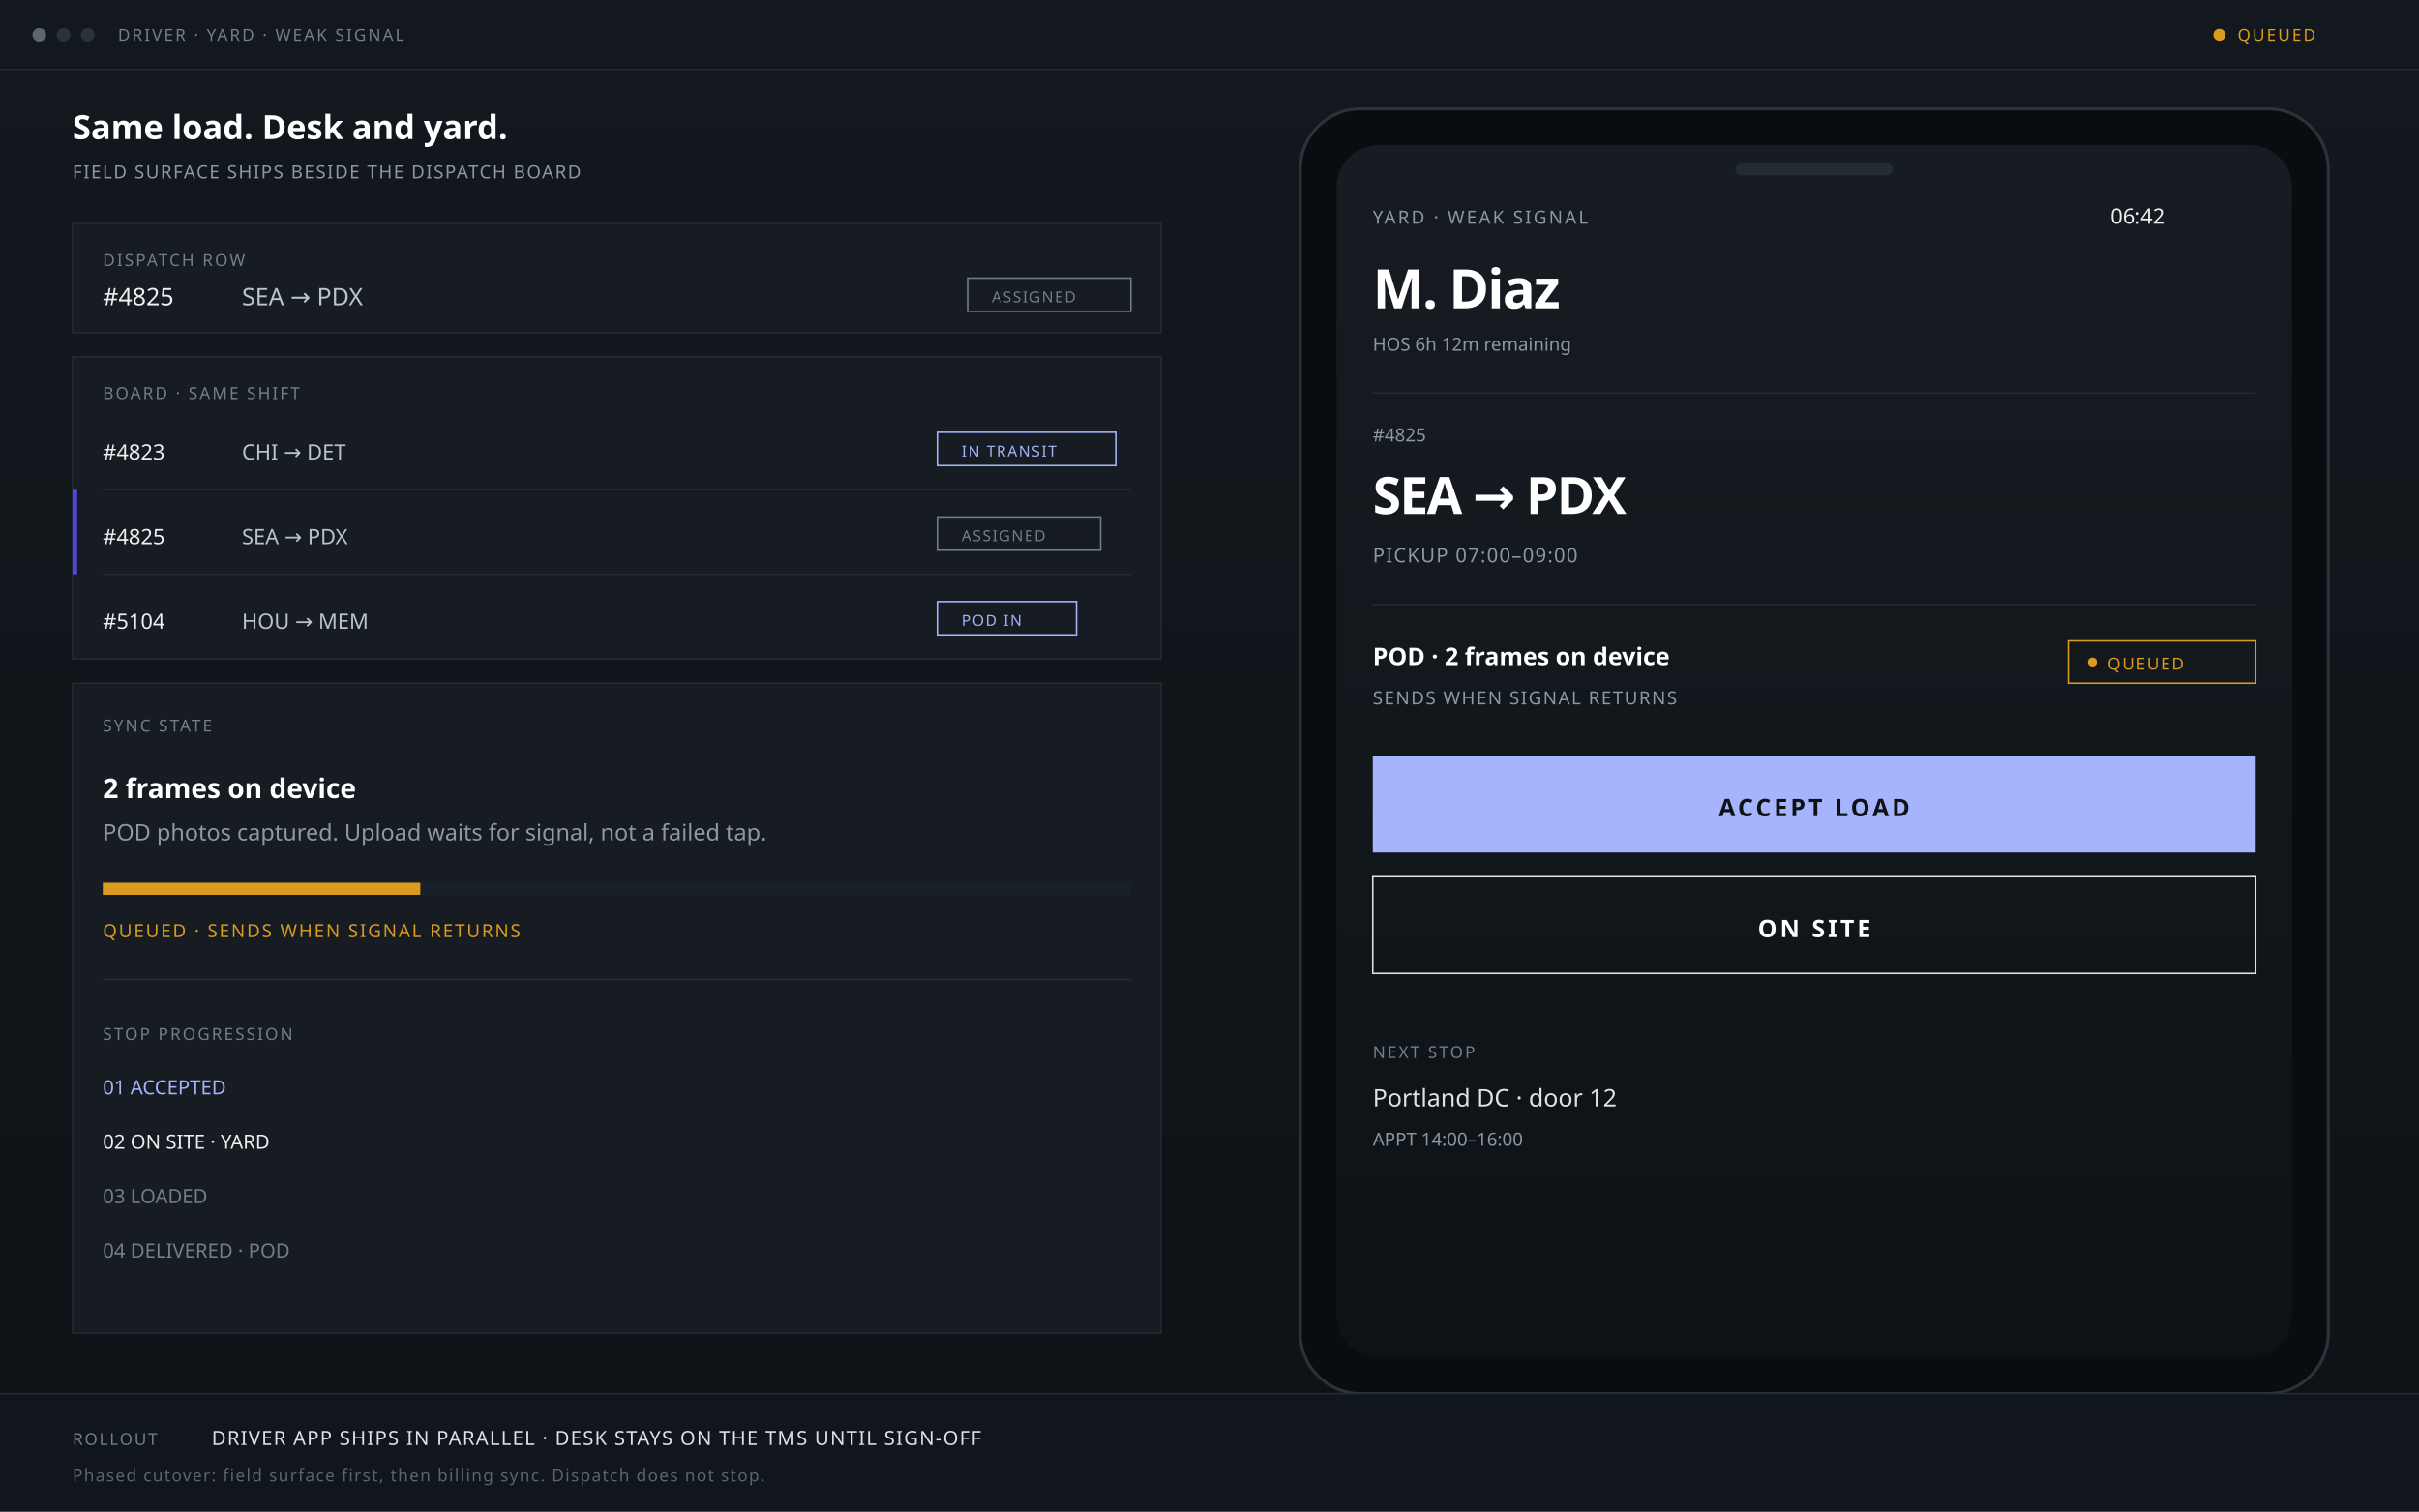
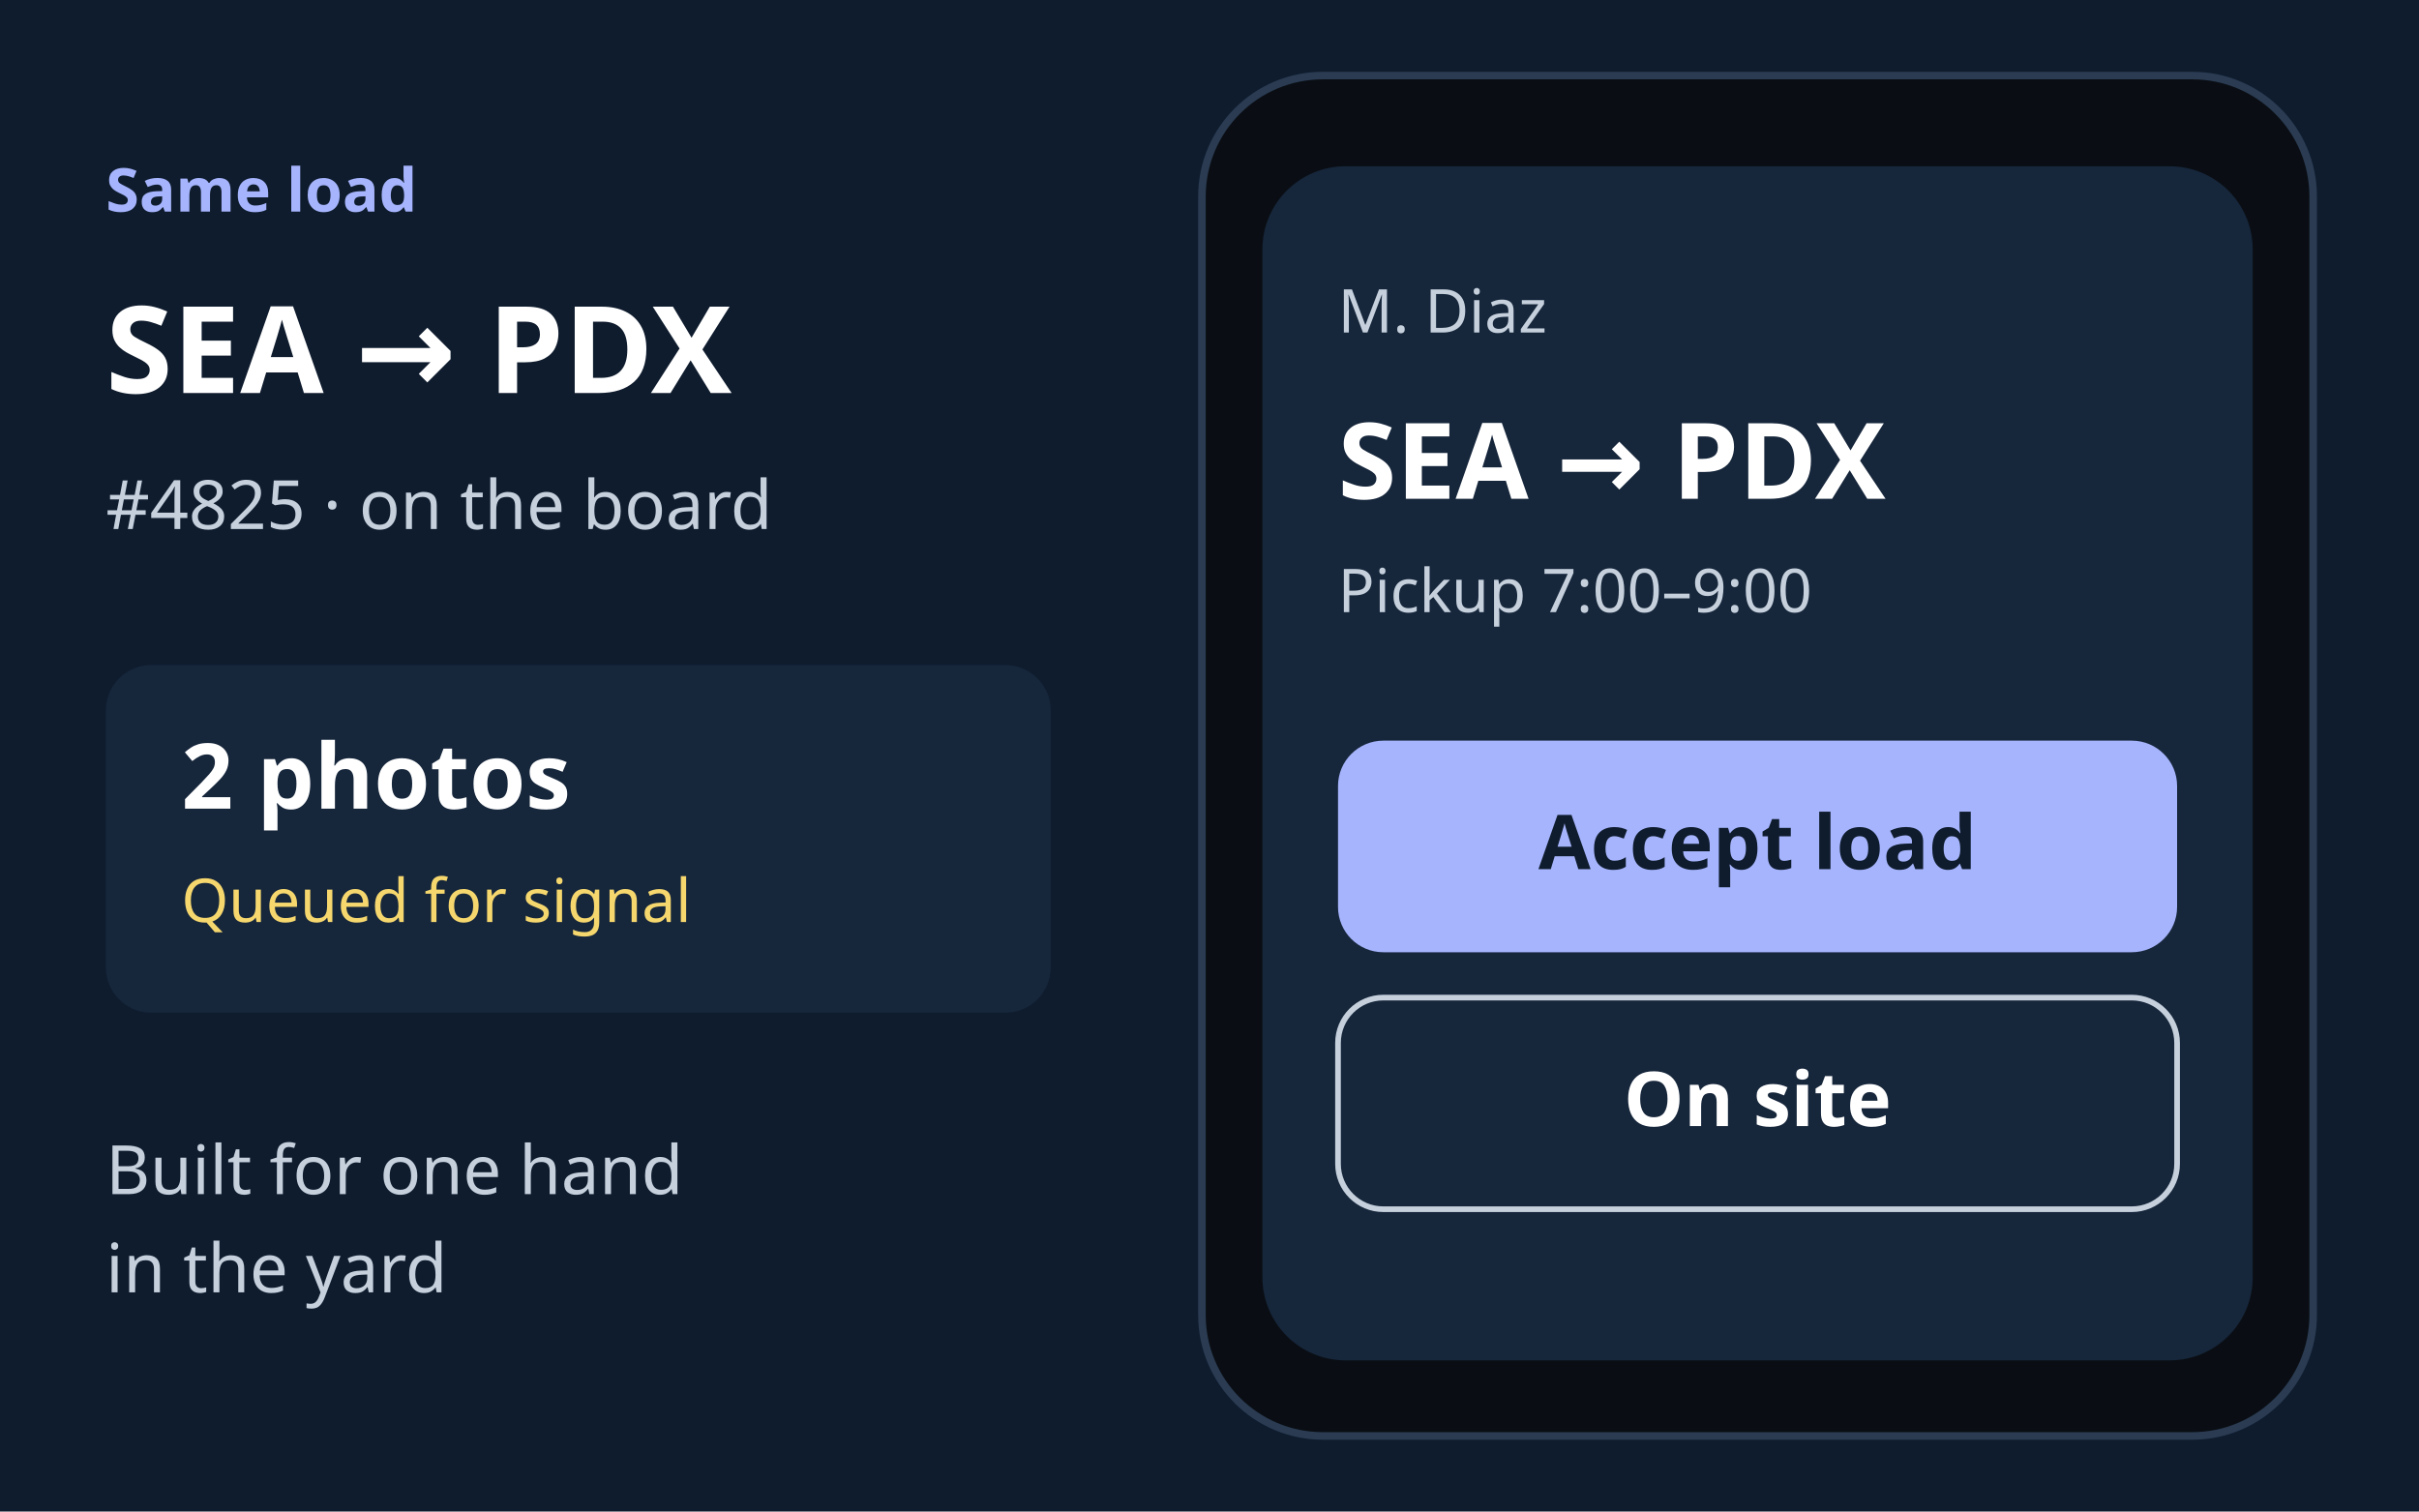
- <svg xmlns="http://www.w3.org/2000/svg" viewBox="0 0 1600 1000" width="1600" height="1000" role="img" aria-label="Driver yard app beside the dispatch load row for the same shipment">
-   <defs>
-     <linearGradient id="daBg" x1="0" y1="0" x2="0" y2="1">
-       <stop offset="0%" stop-color="#12181E" />
-       <stop offset="100%" stop-color="#0E1216" />
-     </linearGradient>
-     <linearGradient id="daPhone" x1="0" y1="0" x2="0" y2="1">
-       <stop offset="0%" stop-color="#161C22" />
-       <stop offset="100%" stop-color="#0E1216" />
-     </linearGradient>
-   </defs>
-   <rect width="1600" height="1000" fill="url(#daBg)" />
-   <rect width="1600" height="46" fill="#12181E" />
-   <line x1="0" y1="46" x2="1600" y2="46" stroke="#232B33" />
-   <circle cx="26" cy="23" r="4.5" fill="#5C6670" />
-   <circle cx="42" cy="23" r="4.5" fill="#2A333C" />
-   <circle cx="58" cy="23" r="4.5" fill="#2A333C" />
-   <text x="78" y="27" fill="#717F8C" font-family="Figtree,system-ui,sans-serif" font-size="11" letter-spacing=".12em">DRIVER · YARD · WEAK SIGNAL</text>
-   <circle cx="1468" cy="23" r="4" fill="#DB9B1F" />
-   <text x="1480" y="27" fill="#DB9B1F" font-family="Figtree,system-ui,sans-serif" font-size="11" letter-spacing=".12em">QUEUED</text>
-   <text x="48" y="92" fill="#FFFFFF" font-family="Figtree,system-ui,sans-serif" font-size="22" font-weight="700">Same load. Desk and yard.</text>
-   <text x="48" y="118" fill="#8C98A4" font-family="Figtree,system-ui,sans-serif" font-size="12" letter-spacing=".08em">FIELD SURFACE SHIPS BESIDE THE DISPATCH BOARD</text>
-   <rect x="48" y="148" width="720" height="72" fill="#161C22" stroke="#232B33" />
-   <text x="68" y="176" fill="#717F8C" font-family="Figtree,system-ui,sans-serif" font-size="11" letter-spacing=".12em">DISPATCH ROW</text>
-   <text x="68" y="202" fill="#EDEFF1" font-family="Figtree,system-ui,sans-serif" font-size="16">#4825</text>
-   <text x="160" y="202" fill="#B9C3CC" font-family="Figtree,system-ui,sans-serif" font-size="16">SEA → PDX</text>
-   <rect x="640" y="184" width="108" height="22" fill="none" stroke="#717F8C" />
-   <text x="656" y="200" fill="#717F8C" font-family="Figtree,system-ui,sans-serif" font-size="10" letter-spacing=".1em">ASSIGNED</text>
-   <rect x="48" y="236" width="720" height="200" fill="#161C22" stroke="#232B33" />
-   <text x="68" y="264" fill="#717F8C" font-family="Figtree,system-ui,sans-serif" font-size="11" letter-spacing=".12em">BOARD · SAME SHIFT</text>
-   <text x="68" y="304" fill="#EDEFF1" font-family="Figtree,system-ui,sans-serif" font-size="14">#4823</text>
-   <text x="160" y="304" fill="#B9C3CC" font-family="Figtree,system-ui,sans-serif" font-size="14">CHI → DET</text>
-   <rect x="620" y="286" width="118" height="22" fill="none" stroke="#A5B4FC" />
-   <text x="636" y="302" fill="#A5B4FC" font-family="Figtree,system-ui,sans-serif" font-size="10" letter-spacing=".1em">IN TRANSIT</text>
-   <line x1="68" y1="324" x2="748" y2="324" stroke="#232B33" />
-   <rect x="48" y="324" width="3" height="56" fill="#4F46E5" />
-   <text x="68" y="360" fill="#EDEFF1" font-family="Figtree,system-ui,sans-serif" font-size="14">#4825</text>
-   <text x="160" y="360" fill="#B9C3CC" font-family="Figtree,system-ui,sans-serif" font-size="14">SEA → PDX</text>
-   <rect x="620" y="342" width="108" height="22" fill="none" stroke="#717F8C" />
-   <text x="636" y="358" fill="#717F8C" font-family="Figtree,system-ui,sans-serif" font-size="10" letter-spacing=".1em">ASSIGNED</text>
-   <line x1="68" y1="380" x2="748" y2="380" stroke="#232B33" />
-   <text x="68" y="416" fill="#EDEFF1" font-family="Figtree,system-ui,sans-serif" font-size="14">#5104</text>
-   <text x="160" y="416" fill="#B9C3CC" font-family="Figtree,system-ui,sans-serif" font-size="14">HOU → MEM</text>
-   <rect x="620" y="398" width="92" height="22" fill="none" stroke="#A5B4FC" />
-   <text x="636" y="414" fill="#A5B4FC" font-family="Figtree,system-ui,sans-serif" font-size="10" letter-spacing=".1em">POD IN</text>
-   <rect x="48" y="452" width="720" height="430" fill="#161C22" stroke="#232B33" />
-   <text x="68" y="484" fill="#717F8C" font-family="Figtree,system-ui,sans-serif" font-size="11" letter-spacing=".12em">SYNC STATE</text>
-   <text x="68" y="528" fill="#FFFFFF" font-family="Figtree,system-ui,sans-serif" font-size="18" font-weight="700">2 frames on device</text>
-   <text x="68" y="556" fill="#8C98A4" font-family="Figtree,system-ui,sans-serif" font-size="15">POD photos captured. Upload waits for signal, not a failed tap.</text>
-   <rect x="68" y="584" width="680" height="8" fill="#1A2027" />
-   <rect x="68" y="584" width="210" height="8" fill="#DB9B1F" />
-   <text x="68" y="620" fill="#DB9B1F" font-family="Figtree,system-ui,sans-serif" font-size="12" letter-spacing=".1em">QUEUED · SENDS WHEN SIGNAL RETURNS</text>
-   <line x1="68" y1="648" x2="748" y2="648" stroke="#232B33" />
-   <text x="68" y="688" fill="#717F8C" font-family="Figtree,system-ui,sans-serif" font-size="11" letter-spacing=".12em">STOP PROGRESSION</text>
-   <text x="68" y="724" fill="#A5B4FC" font-family="Figtree,system-ui,sans-serif" font-size="13">01 ACCEPTED</text>
-   <text x="68" y="760" fill="#EDEFF1" font-family="Figtree,system-ui,sans-serif" font-size="13">02 ON SITE · YARD</text>
-   <text x="68" y="796" fill="#717F8C" font-family="Figtree,system-ui,sans-serif" font-size="13">03 LOADED</text>
-   <text x="68" y="832" fill="#717F8C" font-family="Figtree,system-ui,sans-serif" font-size="13">04 DELIVERED · POD</text>
-   <rect x="860" y="72" width="680" height="850" rx="40" fill="#0A0D10" stroke="#2A333C" stroke-width="2" />
-   <rect x="884" y="96" width="632" height="802" rx="28" fill="url(#daPhone)" />
-   <rect x="1148" y="108" width="104" height="8" rx="4" fill="#232B33" />
-   <text x="908" y="148" fill="#8C98A4" font-family="Figtree,system-ui,sans-serif" font-size="12" letter-spacing=".12em">YARD · WEAK SIGNAL</text>
-   <text x="1396" y="148" fill="#EDEFF1" font-family="Figtree,system-ui,sans-serif" font-size="14">06:42</text>
-   <text x="908" y="204" fill="#FFFFFF" font-family="Figtree,system-ui,sans-serif" font-size="36" font-weight="800" letter-spacing="-.03em">M. Diaz</text>
-   <text x="908" y="232" fill="#8C98A4" font-family="Figtree,system-ui,sans-serif" font-size="12">HOS 6h 12m remaining</text>
-   <line x1="908" y1="260" x2="1492" y2="260" stroke="#232B33" />
-   <text x="908" y="292" fill="#8C98A4" font-family="Figtree,system-ui,sans-serif" font-size="12">#4825</text>
-   <text x="908" y="340" fill="#FFFFFF" font-family="Figtree,system-ui,sans-serif" font-size="34" font-weight="800" letter-spacing="-.03em">SEA → PDX</text>
-   <text x="908" y="372" fill="#8C98A4" font-family="Figtree,system-ui,sans-serif" font-size="13" letter-spacing=".06em">PICKUP 07:00–09:00</text>
-   <line x1="908" y1="400" x2="1492" y2="400" stroke="#232B33" />
-   <text x="908" y="440" fill="#FFFFFF" font-family="Figtree,system-ui,sans-serif" font-size="16" font-weight="600">POD · 2 frames on device</text>
-   <text x="908" y="466" fill="#8C98A4" font-family="Figtree,system-ui,sans-serif" font-size="12" letter-spacing=".08em">SENDS WHEN SIGNAL RETURNS</text>
-   <rect x="1368" y="424" width="124" height="28" fill="none" stroke="#DB9B1F" />
-   <circle cx="1384" cy="438" r="3" fill="#DB9B1F" />
-   <text x="1394" y="443" fill="#DB9B1F" font-family="Figtree,system-ui,sans-serif" font-size="11" letter-spacing=".1em">QUEUED</text>
-   <rect x="908" y="500" width="584" height="64" fill="#A5B4FC" />
-   <text x="1200" y="540" text-anchor="middle" fill="#0E1216" font-family="Figtree,system-ui,sans-serif" font-size="16" font-weight="700" letter-spacing=".12em">ACCEPT LOAD</text>
-   <rect x="908" y="580" width="584" height="64" fill="none" stroke="#DDE2E7" />
-   <text x="1200" y="620" text-anchor="middle" fill="#FFFFFF" font-family="Figtree,system-ui,sans-serif" font-size="16" font-weight="700" letter-spacing=".12em">ON SITE</text>
-   <text x="908" y="700" fill="#717F8C" font-family="Figtree,system-ui,sans-serif" font-size="11" letter-spacing=".12em">NEXT STOP</text>
-   <text x="908" y="732" fill="#DDE2E7" font-family="Figtree,system-ui,sans-serif" font-size="16">Portland DC · door 12</text>
-   <text x="908" y="758" fill="#8C98A4" font-family="Figtree,system-ui,sans-serif" font-size="12">APPT 14:00–16:00</text>
-   <rect y="922" width="1600" height="78" fill="#10161C" />
-   <line x1="0" y1="922" x2="1600" y2="922" stroke="#232B33" />
-   <text x="48" y="956" fill="#717F8C" font-family="Figtree,system-ui,sans-serif" font-size="11" letter-spacing=".1em">ROLLOUT</text>
-   <text x="140" y="956" fill="#DDE2E7" font-family="Figtree,system-ui,sans-serif" font-size="13" letter-spacing=".06em">DRIVER APP SHIPS IN PARALLEL · DESK STAYS ON THE TMS UNTIL SIGN-OFF</text>
-   <text x="48" y="980" fill="#5A6570" font-family="Figtree,system-ui,sans-serif" font-size="11" letter-spacing=".08em">Phased cutover: field surface first, then billing sync. Dispatch does not stop.</text>
+ <svg xmlns="http://www.w3.org/2000/svg" viewBox="0 0 640 400" width="640" height="400" role="img" aria-label="Driver phone for the same load, with acceptance and photos queued offline">
+   <rect width="640" height="400" fill="#0F1C2E" />
+   <text x="28" y="56" fill="#A5B4FC" font-family="Figtree,system-ui,sans-serif" font-size="16" font-weight="700">Same load</text>
+   <text x="28" y="104" fill="#FFFFFF" font-family="Figtree,system-ui,sans-serif" font-size="32" font-weight="700">SEA → PDX</text>
+   <text x="28" y="140" fill="#C5D0DC" font-family="Figtree,system-ui,sans-serif" font-size="18">#4825 · on the board</text>
+   <rect x="28" y="176" width="250" height="92" rx="12" fill="#16263B" />
+   <text x="48" y="214" fill="#FFFFFF" font-family="Figtree,system-ui,sans-serif" font-size="24" font-weight="700">2 photos</text>
+   <text x="48" y="244" fill="#F5D76E" font-family="Figtree,system-ui,sans-serif" font-size="16">Queued for signal</text>
+   <text x="28" y="316" fill="#C5D0DC" font-family="Figtree,system-ui,sans-serif" font-size="18">Built for one hand</text>
+   <text x="28" y="342" fill="#C5D0DC" font-family="Figtree,system-ui,sans-serif" font-size="18">in the yard</text>
+   <rect x="318" y="20" width="294" height="360" rx="32" fill="#0A0E14" stroke="#2A3B52" stroke-width="2" />
+   <rect x="334" y="44" width="262" height="316" rx="22" fill="#16263B" />
+   <text x="354" y="88" fill="#C5D0DC" font-family="Figtree,system-ui,sans-serif" font-size="16">M. Diaz</text>
+   <text x="354" y="132" fill="#FFFFFF" font-family="Figtree,system-ui,sans-serif" font-size="28" font-weight="700">SEA → PDX</text>
+   <text x="354" y="162" fill="#C5D0DC" font-family="Figtree,system-ui,sans-serif" font-size="16">Pickup 7:00–9:00</text>
+   <rect x="354" y="196" width="222" height="56" rx="12" fill="#A5B4FC" />
+   <text x="465" y="230" text-anchor="middle" fill="#0F1C2E" font-family="Figtree,system-ui,sans-serif" font-size="20" font-weight="700">Accept load</text>
+   <rect x="354" y="264" width="222" height="56" rx="12" fill="none" stroke="#C5D0DC" stroke-width="1.5" />
+   <text x="465" y="298" text-anchor="middle" fill="#FFFFFF" font-family="Figtree,system-ui,sans-serif" font-size="20" font-weight="700">On site</text>
</svg>
